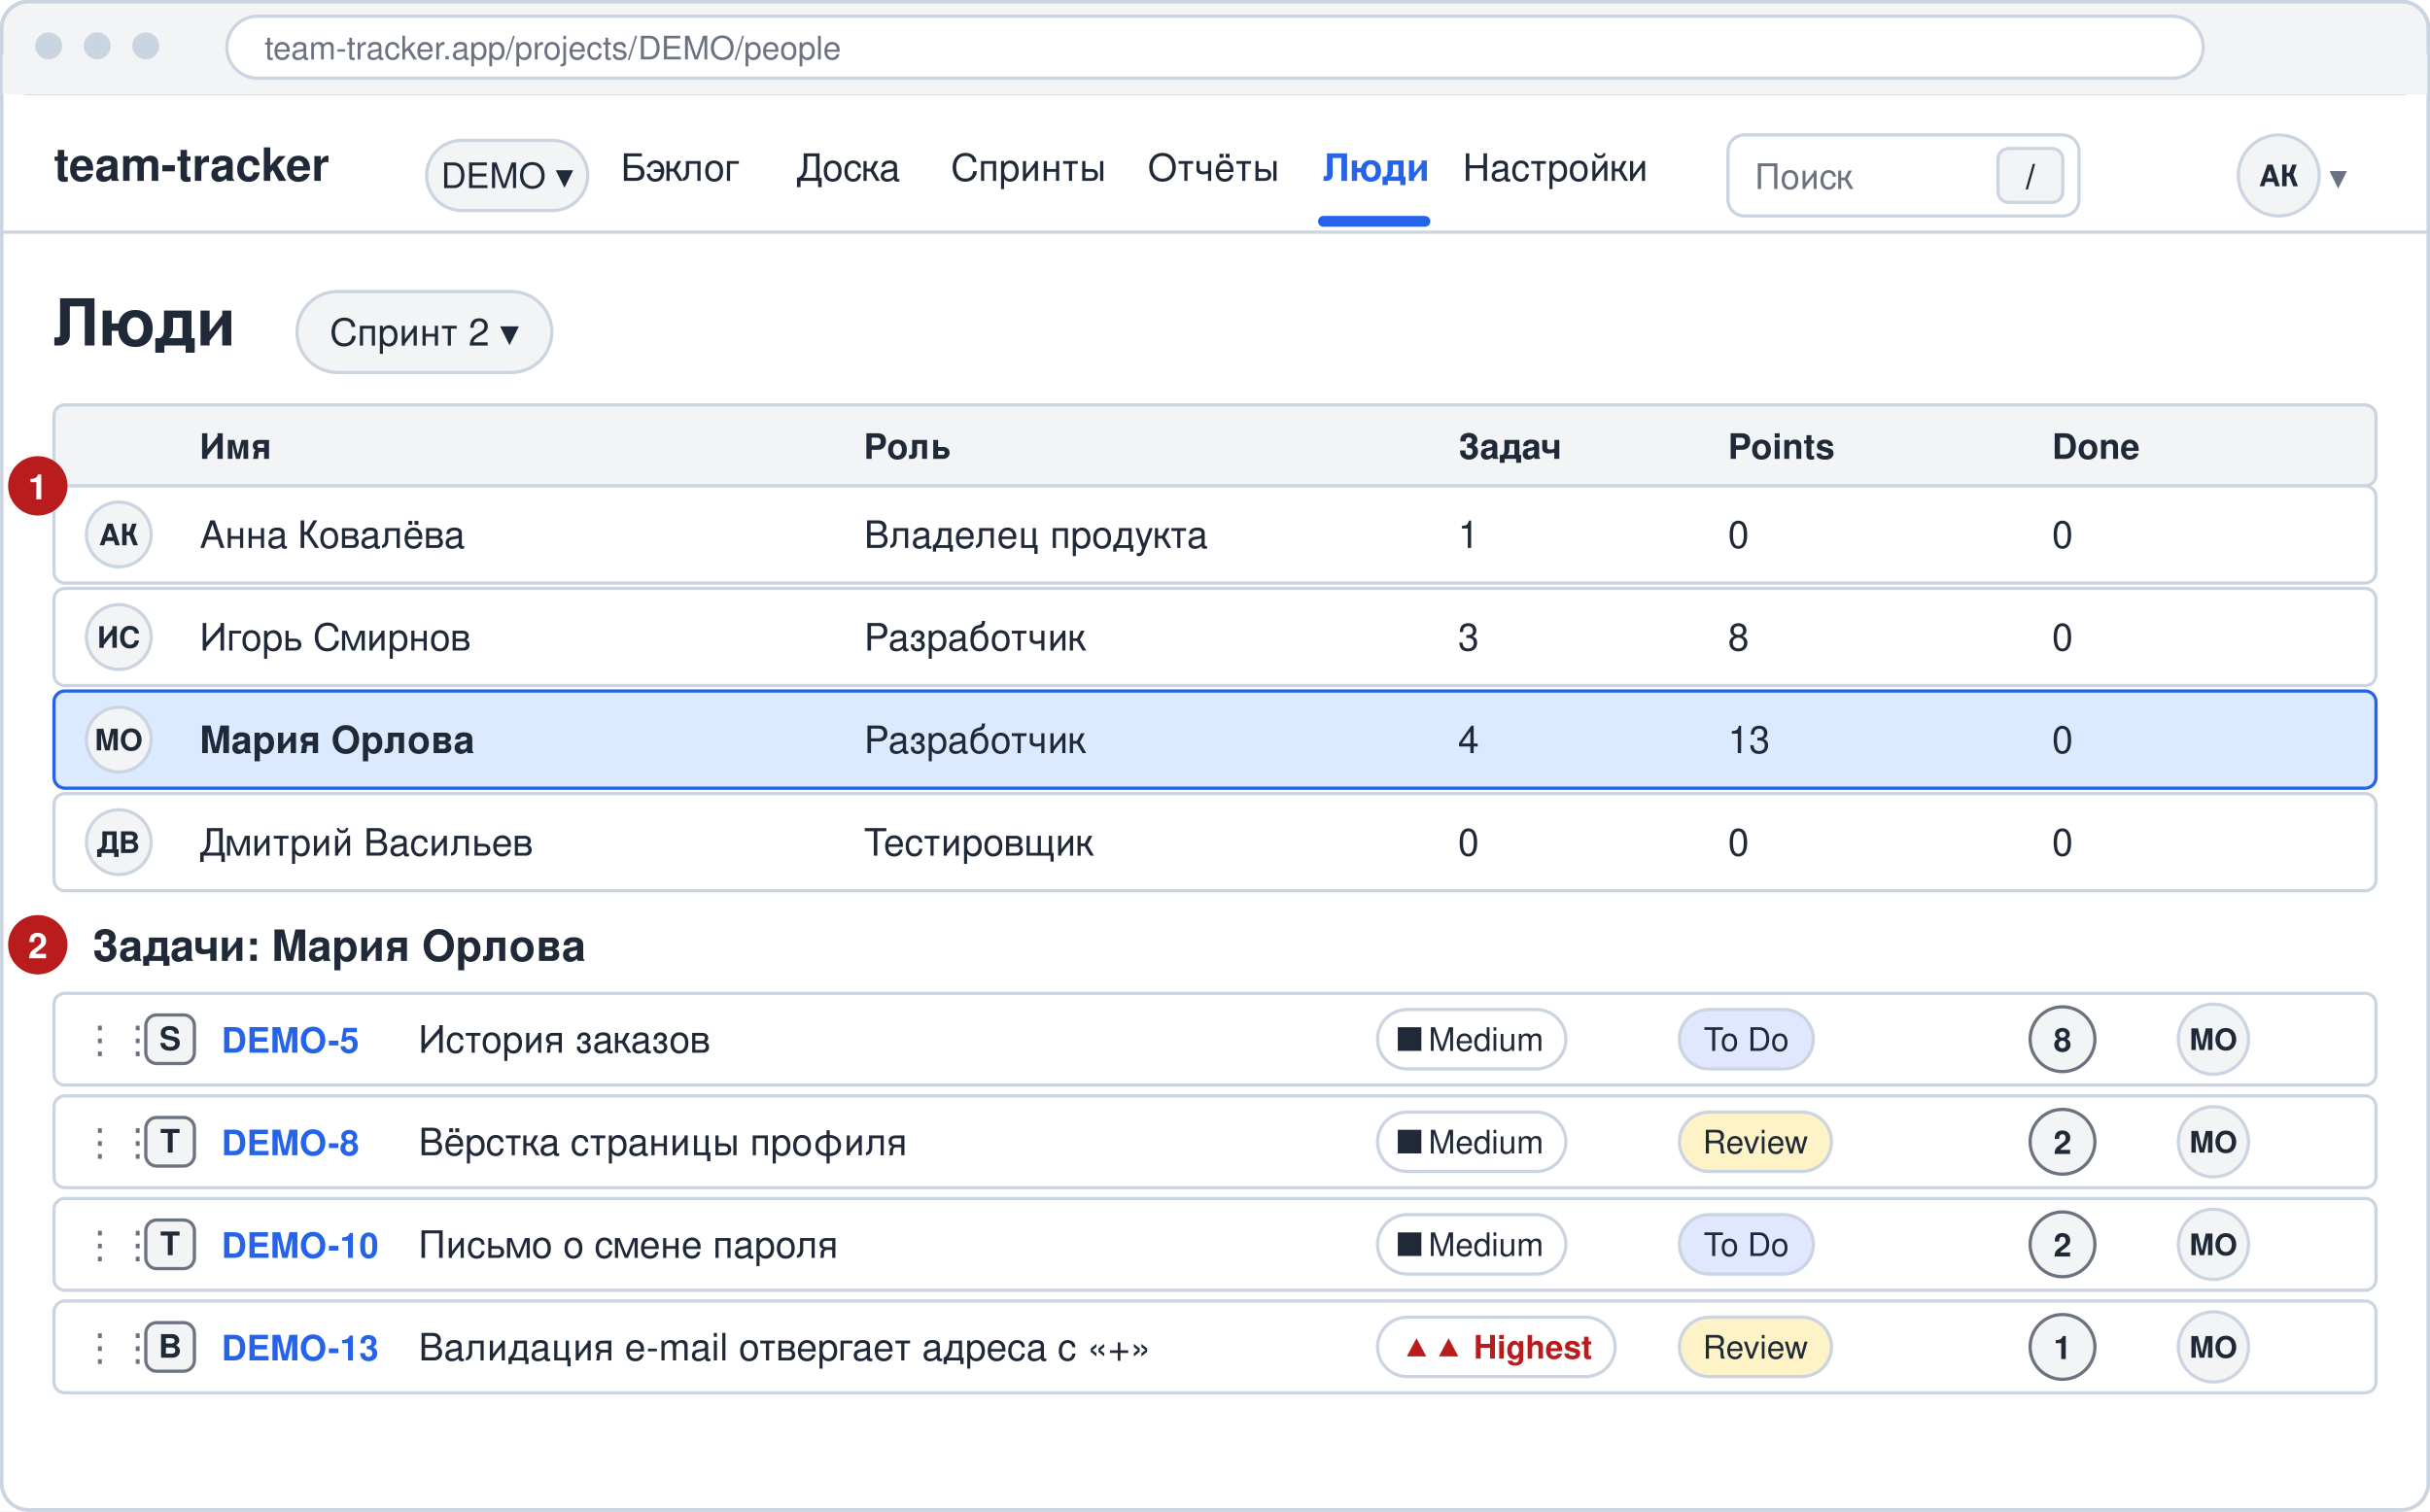
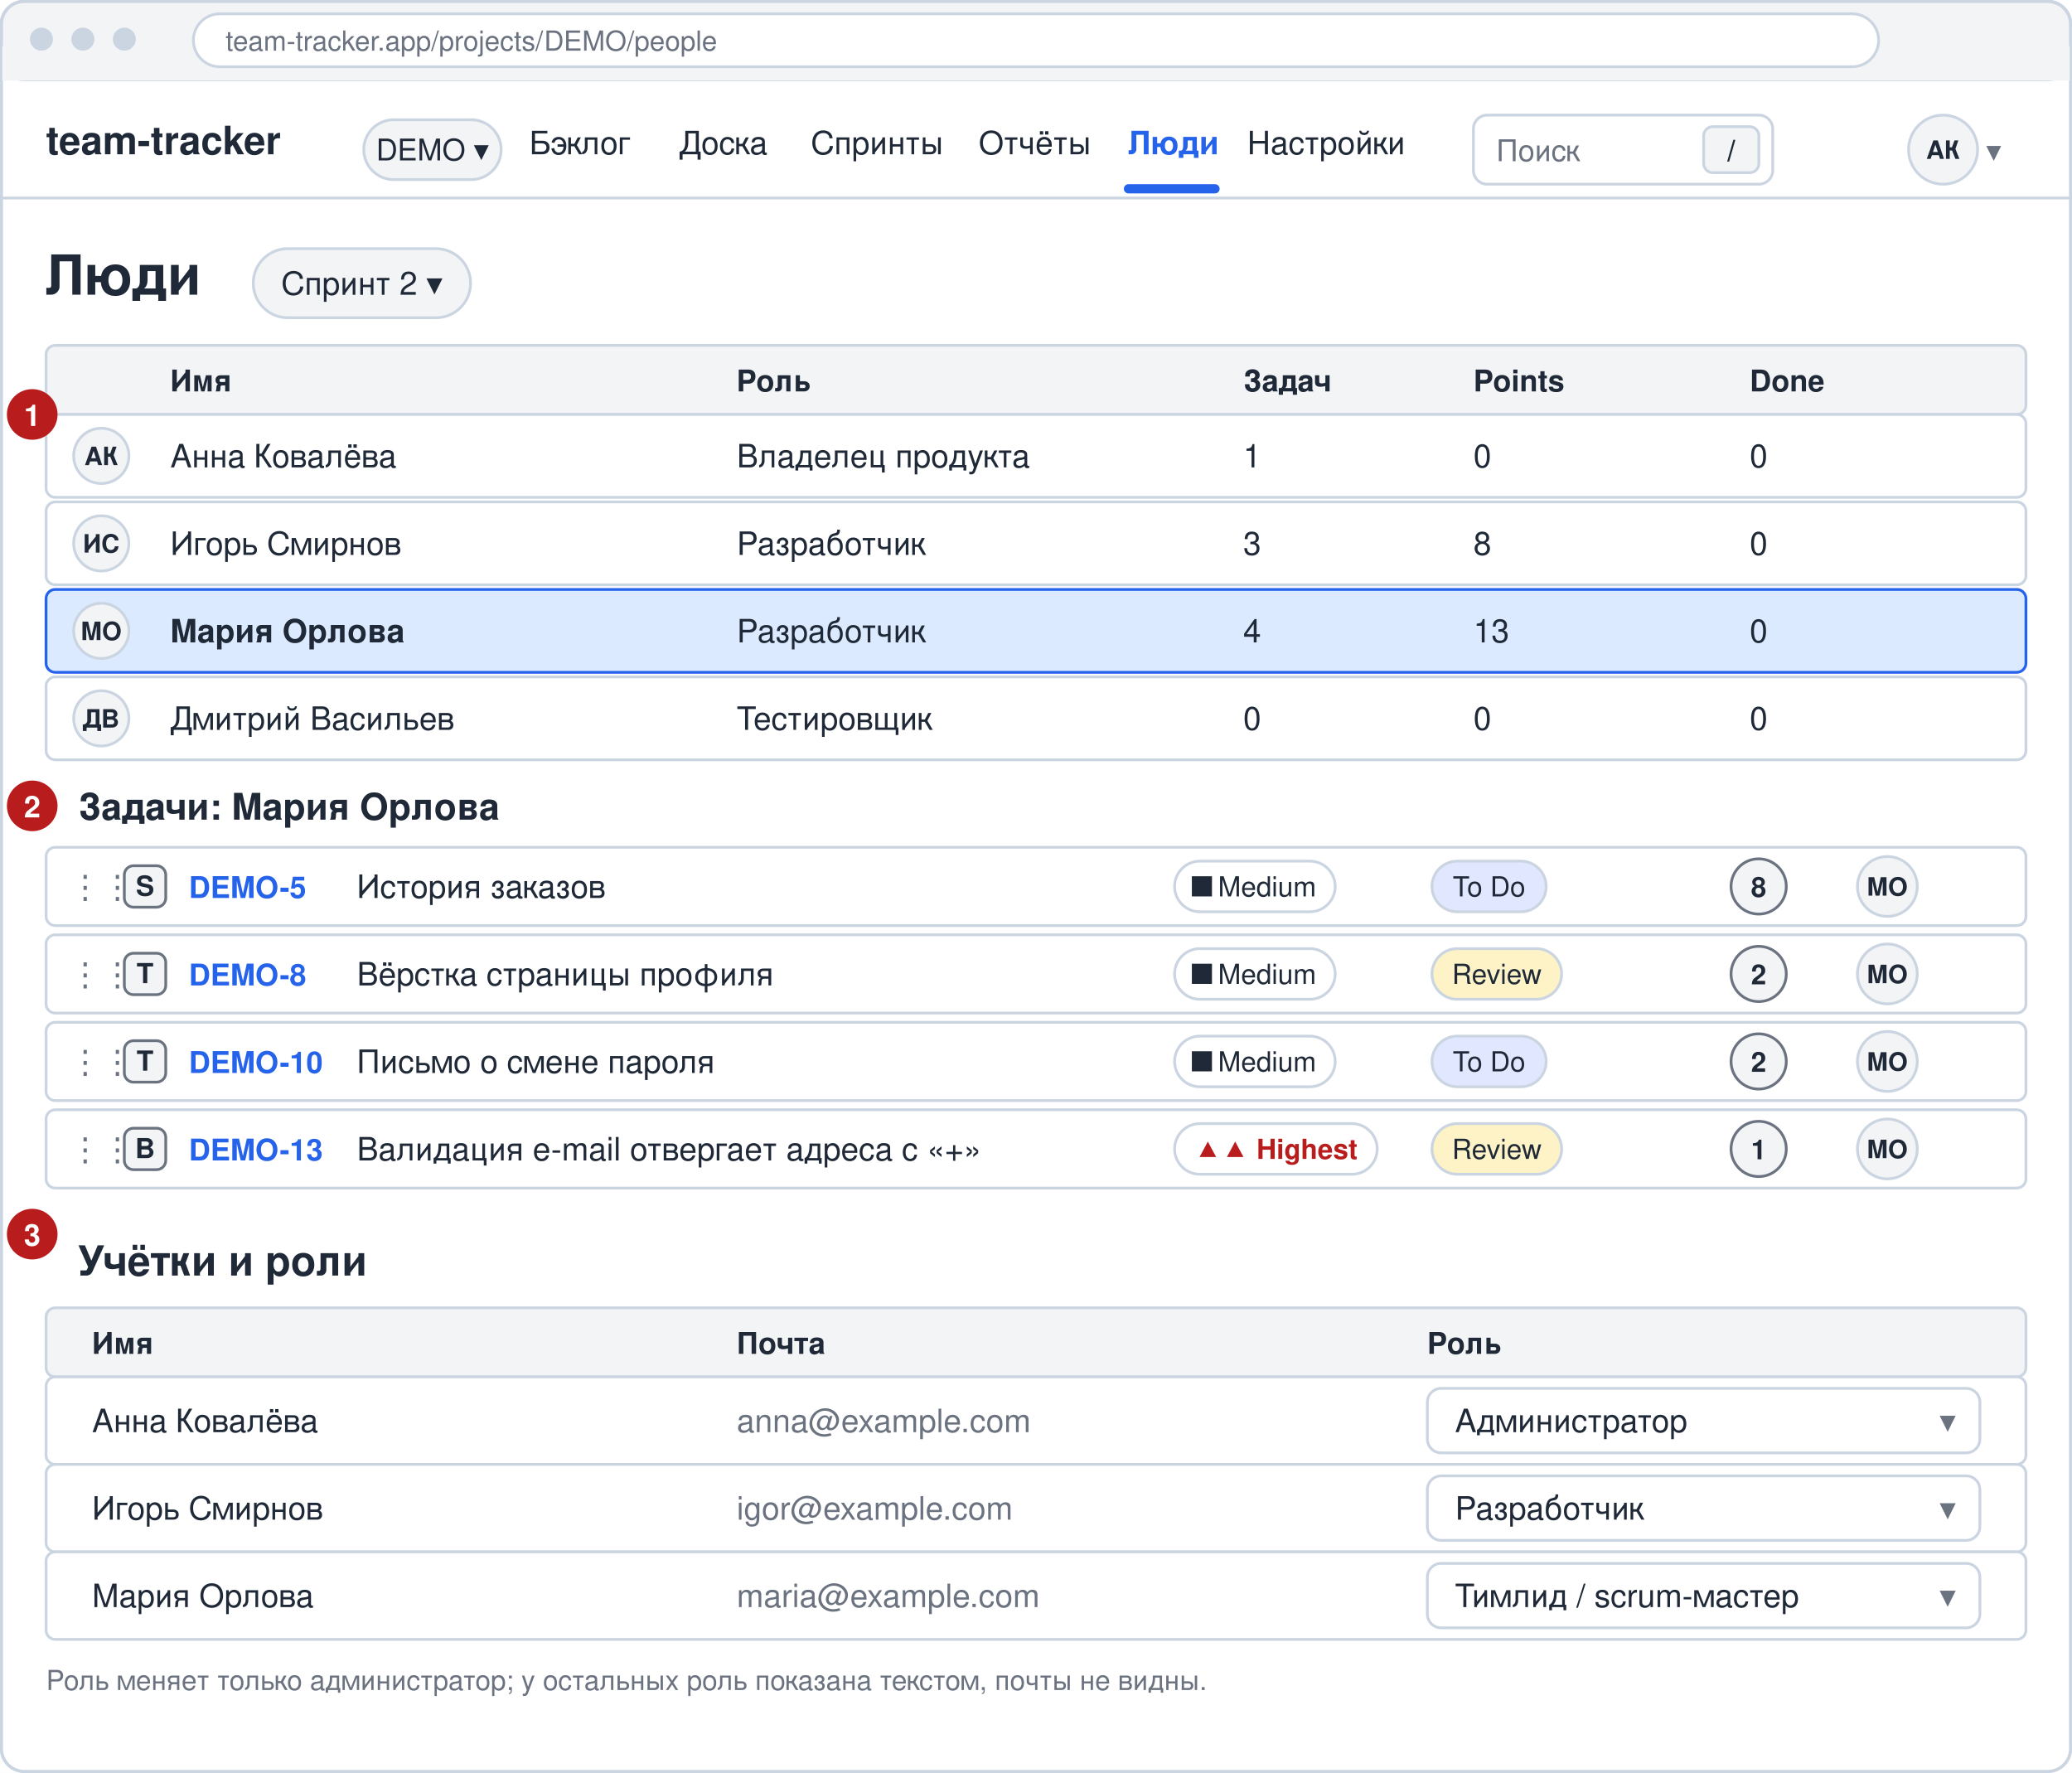
- <svg xmlns="http://www.w3.org/2000/svg" width="900" height="560" viewBox="0 0 900 560" font-family="Helvetica, Arial, 'Segoe UI', 'DejaVu Sans', sans-serif" role="img" aria-label="Экран «Люди»">
-   <rect width="900" height="560" fill="#ffffff" />
-   <rect x="0.6" y="0.6" width="898.8" height="558.8" rx="10" fill="#ffffff" stroke="#cbd5e1" stroke-width="1.4" />
+ <svg xmlns="http://www.w3.org/2000/svg" width="900" height="770" viewBox="0 0 900 770" font-family="Helvetica, Arial, 'Segoe UI', 'DejaVu Sans', sans-serif" role="img" aria-label="Экран «Люди»">
+   <rect width="900" height="770" fill="#ffffff" />
+   <rect x="0.6" y="0.6" width="898.8" height="768.8" rx="10" fill="#ffffff" stroke="#cbd5e1" stroke-width="1.4" />
  <rect x="0.6" y="0.6" width="898.8" height="34" rx="10" fill="#f3f4f6" stroke="#cbd5e1" stroke-width="1.4" />
  <rect x="1" y="20" width="898" height="15" rx="0" fill="#f3f4f6" />
  <circle cx="18" cy="17" r="5" fill="#cbd5e1" />
  <circle cx="36" cy="17" r="5" fill="#cbd5e1" />
  <circle cx="54" cy="17" r="5" fill="#cbd5e1" />
  <rect x="84" y="6" width="732" height="23" rx="11.5" fill="#ffffff" stroke="#cbd5e1" stroke-width="1.2" />
  <text x="98" y="22" text-anchor="start" font-size="12" fill="#6b7280">team-tracker.app/projects/DEMO/people</text>
  <line x1="1" y1="86" x2="899" y2="86" stroke="#cbd5e1" stroke-width="1.2" />
  <text x="20" y="67" text-anchor="start" font-size="17" font-weight="bold" fill="#1f2937">team-tracker</text>
  <rect x="158" y="52" width="59.68" height="26" rx="13.0" fill="#f3f4f6" stroke="#cbd5e1" stroke-width="1.2" />
  <text x="187.84" y="69.68" text-anchor="middle" font-size="13" fill="#1f2937">DEMO ▾</text>
  <text x="230" y="67" text-anchor="start" font-size="14" fill="#1f2937">Бэклог</text>
  <text x="295.04" y="67" text-anchor="start" font-size="14" fill="#1f2937">Доска</text>
  <text x="352.24" y="67" text-anchor="start" font-size="14" fill="#1f2937">Спринты</text>
  <text x="425.12" y="67" text-anchor="start" font-size="14" fill="#1f2937">Отчёты</text>
  <text x="490.16" y="67" text-anchor="start" font-size="14" font-weight="bold" fill="#2563eb">Люди</text>
  <rect x="488.16" y="80" width="41.6" height="4" rx="2" fill="#2563eb" />
  <text x="541.76" y="67" text-anchor="start" font-size="14" fill="#1f2937">Настройки</text>
  <rect x="640" y="50" width="130" height="30" rx="6" fill="#ffffff" stroke="#cbd5e1" stroke-width="1.2" />
  <text x="650" y="70" text-anchor="start" font-size="13" fill="#6b7280">Поиск</text>
  <rect x="740" y="55" width="24" height="20" rx="4" fill="#f3f4f6" stroke="#cbd5e1" stroke-width="1.2" />
  <text x="752" y="70" text-anchor="middle" font-size="13" font-weight="bold" fill="#1f2937">/</text>
  <circle cx="844" cy="65" r="15" fill="#f3f4f6" stroke="#cbd5e1" stroke-width="1.2" />
  <text x="844" y="69" text-anchor="middle" font-size="11" font-weight="bold" fill="#1f2937">АК</text>
  <text x="866" y="70" text-anchor="middle" font-size="13" fill="#6b7280">▾</text>
  <text x="20" y="128" text-anchor="start" font-size="24" font-weight="bold" fill="#1f2937">Люди</text>
  <rect x="110" y="108" width="94.4" height="30" rx="15.0" fill="#f3f4f6" stroke="#cbd5e1" stroke-width="1.2" />
  <text x="157.2" y="128.04" text-anchor="middle" font-size="14" fill="#1f2937">Спринт 2 ▾</text>
  <rect x="20" y="150" width="860" height="30" rx="4" fill="#f3f4f6" stroke="#cbd5e1" stroke-width="1.2" />
  <text x="74" y="170" text-anchor="start" font-size="13" font-weight="bold" fill="#1f2937">Имя</text>
  <text x="320" y="170" text-anchor="start" font-size="13" font-weight="bold" fill="#1f2937">Роль</text>
  <text x="540" y="170" text-anchor="start" font-size="13" font-weight="bold" fill="#1f2937">Задач</text>
  <text x="640" y="170" text-anchor="start" font-size="13" font-weight="bold" fill="#1f2937">Points</text>
  <text x="760" y="170" text-anchor="start" font-size="13" font-weight="bold" fill="#1f2937">Done</text>
  <rect x="20" y="180" width="860" height="36" rx="4" fill="#ffffff" stroke="#cbd5e1" stroke-width="1.2" />
  <circle cx="44" cy="198" r="12" fill="#f3f4f6" stroke="#cbd5e1" stroke-width="1.2" />
  <text x="44" y="202" text-anchor="middle" font-size="11" font-weight="bold" fill="#1f2937">АК</text>
  <text x="74" y="203" text-anchor="start" font-size="14" fill="#1f2937">Анна Ковалёва</text>
  <text x="320" y="203" text-anchor="start" font-size="14" fill="#1f2937">Владелец продукта</text>
  <text x="540" y="203" text-anchor="start" font-size="14" fill="#1f2937">1</text>
  <text x="640" y="203" text-anchor="start" font-size="14" fill="#1f2937">0</text>
  <text x="760" y="203" text-anchor="start" font-size="14" fill="#1f2937">0</text>
  <rect x="20" y="218" width="860" height="36" rx="4" fill="#ffffff" stroke="#cbd5e1" stroke-width="1.2" />
  <circle cx="44" cy="236" r="12" fill="#f3f4f6" stroke="#cbd5e1" stroke-width="1.2" />
  <text x="44" y="240" text-anchor="middle" font-size="11" font-weight="bold" fill="#1f2937">ИС</text>
  <text x="74" y="241" text-anchor="start" font-size="14" fill="#1f2937">Игорь Смирнов</text>
  <text x="320" y="241" text-anchor="start" font-size="14" fill="#1f2937">Разработчик</text>
  <text x="540" y="241" text-anchor="start" font-size="14" fill="#1f2937">3</text>
  <text x="640" y="241" text-anchor="start" font-size="14" fill="#1f2937">8</text>
  <text x="760" y="241" text-anchor="start" font-size="14" fill="#1f2937">0</text>
  <rect x="20" y="256" width="860" height="36" rx="4" fill="#dbeafe" stroke="#2563eb" stroke-width="1.2" />
  <circle cx="44" cy="274" r="12" fill="#f3f4f6" stroke="#cbd5e1" stroke-width="1.2" />
  <text x="44" y="278" text-anchor="middle" font-size="11" font-weight="bold" fill="#1f2937">МО</text>
  <text x="74" y="279" text-anchor="start" font-size="14" font-weight="bold" fill="#1f2937">Мария Орлова</text>
  <text x="320" y="279" text-anchor="start" font-size="14" fill="#1f2937">Разработчик</text>
  <text x="540" y="279" text-anchor="start" font-size="14" fill="#1f2937">4</text>
  <text x="640" y="279" text-anchor="start" font-size="14" fill="#1f2937">13</text>
  <text x="760" y="279" text-anchor="start" font-size="14" fill="#1f2937">0</text>
  <rect x="20" y="294" width="860" height="36" rx="4" fill="#ffffff" stroke="#cbd5e1" stroke-width="1.2" />
  <circle cx="44" cy="312" r="12" fill="#f3f4f6" stroke="#cbd5e1" stroke-width="1.2" />
  <text x="44" y="316" text-anchor="middle" font-size="11" font-weight="bold" fill="#1f2937">ДВ</text>
  <text x="74" y="317" text-anchor="start" font-size="14" fill="#1f2937">Дмитрий Васильев</text>
  <text x="320" y="317" text-anchor="start" font-size="14" fill="#1f2937">Тестировщик</text>
  <text x="540" y="317" text-anchor="start" font-size="14" fill="#1f2937">0</text>
  <text x="640" y="317" text-anchor="start" font-size="14" fill="#1f2937">0</text>
  <text x="760" y="317" text-anchor="start" font-size="14" fill="#1f2937">0</text>
  <circle cx="14" cy="180" r="11" fill="#b91c1c" />
  <text x="14" y="185" text-anchor="middle" font-size="13" font-weight="bold" fill="#ffffff">1</text>
  <text x="34" y="356" text-anchor="start" font-size="16" font-weight="bold" fill="#1f2937">Задачи: Мария Орлова</text>
  <circle cx="14" cy="350" r="11" fill="#b91c1c" />
  <text x="14" y="355" text-anchor="middle" font-size="13" font-weight="bold" fill="#ffffff">2</text>
  <rect x="20" y="368" width="860" height="34" rx="4" fill="#ffffff" stroke="#cbd5e1" stroke-width="1.2" />
  <text x="30" y="390" text-anchor="start" font-size="14" fill="#6b7280">⋮⋮</text>
  <rect x="54" y="376" width="18" height="18" rx="4" fill="#f3f4f6" stroke="#6b7280" stroke-width="1.2" />
  <text x="63.0" y="389" text-anchor="middle" font-size="12" font-weight="bold" fill="#1f2937">S</text>
  <text x="82" y="390" text-anchor="start" font-size="13" font-weight="bold" fill="#2563eb">DEMO-5</text>
  <text x="155" y="390" text-anchor="start" font-size="14" fill="#1f2937">История заказов</text>
  <rect x="510.2" y="374" width="69.76" height="22" rx="11.0" fill="#ffffff" stroke="#cbd5e1" stroke-width="1.2" />
  <text x="545.08" y="389.32" text-anchor="middle" font-size="12" fill="#1f2937">■ Medium</text>
  <rect x="622.0" y="374" width="49.6" height="22" rx="11.0" fill="#e0e7ff" stroke="#cbd5e1" stroke-width="1.2" />
  <text x="646.8" y="389.32" text-anchor="middle" font-size="12" fill="#1f2937">To Do</text>
  <circle cx="763.9" cy="385" r="12" fill="#f3f4f6" stroke="#6b7280" stroke-width="1.2" />
  <text x="763.9" y="389.5" text-anchor="middle" font-size="12" font-weight="bold" fill="#1f2937">8</text>
  <circle cx="819.8" cy="385" r="13" fill="#f3f4f6" stroke="#cbd5e1" stroke-width="1.2" />
  <text x="819.8" y="389" text-anchor="middle" font-size="11" font-weight="bold" fill="#1f2937">МО</text>
  <rect x="20" y="406" width="860" height="34" rx="4" fill="#ffffff" stroke="#cbd5e1" stroke-width="1.2" />
  <text x="30" y="428" text-anchor="start" font-size="14" fill="#6b7280">⋮⋮</text>
  <rect x="54" y="414" width="18" height="18" rx="4" fill="#f3f4f6" stroke="#6b7280" stroke-width="1.2" />
  <text x="63.0" y="427" text-anchor="middle" font-size="12" font-weight="bold" fill="#1f2937">T</text>
  <text x="82" y="428" text-anchor="start" font-size="13" font-weight="bold" fill="#2563eb">DEMO-8</text>
  <text x="155" y="428" text-anchor="start" font-size="14" fill="#1f2937">Вёрстка страницы профиля</text>
  <rect x="510.2" y="412" width="69.76" height="22" rx="11.0" fill="#ffffff" stroke="#cbd5e1" stroke-width="1.2" />
  <text x="545.08" y="427.32" text-anchor="middle" font-size="12" fill="#1f2937">■ Medium</text>
  <rect x="622.0" y="412" width="56.32" height="22" rx="11.0" fill="#fef3c7" stroke="#cbd5e1" stroke-width="1.2" />
  <text x="650.16" y="427.32" text-anchor="middle" font-size="12" fill="#1f2937">Review</text>
  <circle cx="763.9" cy="423" r="12" fill="#f3f4f6" stroke="#6b7280" stroke-width="1.2" />
  <text x="763.9" y="427.5" text-anchor="middle" font-size="12" font-weight="bold" fill="#1f2937">2</text>
  <circle cx="819.8" cy="423" r="13" fill="#f3f4f6" stroke="#cbd5e1" stroke-width="1.2" />
  <text x="819.8" y="427" text-anchor="middle" font-size="11" font-weight="bold" fill="#1f2937">МО</text>
  <rect x="20" y="444" width="860" height="34" rx="4" fill="#ffffff" stroke="#cbd5e1" stroke-width="1.2" />
  <text x="30" y="466" text-anchor="start" font-size="14" fill="#6b7280">⋮⋮</text>
  <rect x="54" y="452" width="18" height="18" rx="4" fill="#f3f4f6" stroke="#6b7280" stroke-width="1.2" />
  <text x="63.0" y="465" text-anchor="middle" font-size="12" font-weight="bold" fill="#1f2937">T</text>
  <text x="82" y="466" text-anchor="start" font-size="13" font-weight="bold" fill="#2563eb">DEMO-10</text>
  <text x="155" y="466" text-anchor="start" font-size="14" fill="#1f2937">Письмо о смене пароля</text>
  <rect x="510.2" y="450" width="69.76" height="22" rx="11.0" fill="#ffffff" stroke="#cbd5e1" stroke-width="1.2" />
  <text x="545.08" y="465.32" text-anchor="middle" font-size="12" fill="#1f2937">■ Medium</text>
  <rect x="622.0" y="450" width="49.6" height="22" rx="11.0" fill="#e0e7ff" stroke="#cbd5e1" stroke-width="1.2" />
  <text x="646.8" y="465.32" text-anchor="middle" font-size="12" fill="#1f2937">To Do</text>
  <circle cx="763.9" cy="461" r="12" fill="#f3f4f6" stroke="#6b7280" stroke-width="1.2" />
  <text x="763.9" y="465.5" text-anchor="middle" font-size="12" font-weight="bold" fill="#1f2937">2</text>
  <circle cx="819.8" cy="461" r="13" fill="#f3f4f6" stroke="#cbd5e1" stroke-width="1.2" />
  <text x="819.8" y="465" text-anchor="middle" font-size="11" font-weight="bold" fill="#1f2937">МО</text>
  <rect x="20" y="482" width="860" height="34" rx="4" fill="#ffffff" stroke="#cbd5e1" stroke-width="1.2" />
  <text x="30" y="504" text-anchor="start" font-size="14" fill="#6b7280">⋮⋮</text>
  <rect x="54" y="490" width="18" height="18" rx="4" fill="#f3f4f6" stroke="#6b7280" stroke-width="1.2" />
  <text x="63.0" y="503" text-anchor="middle" font-size="12" font-weight="bold" fill="#1f2937">B</text>
  <text x="82" y="504" text-anchor="start" font-size="13" font-weight="bold" fill="#2563eb">DEMO-13</text>
  <text x="155" y="504" text-anchor="start" font-size="14" fill="#1f2937">Валидация e-mail отвергает адреса с «+»</text>
  <rect x="510.2" y="488" width="88.0" height="22" rx="11.0" fill="#ffffff" stroke="#cbd5e1" stroke-width="1.2" />
  <text x="554.2" y="503.32" text-anchor="middle" font-size="12" font-weight="bold" fill="#b91c1c">▲▲ Highest</text>
  <rect x="622.0" y="488" width="56.32" height="22" rx="11.0" fill="#fef3c7" stroke="#cbd5e1" stroke-width="1.2" />
  <text x="650.16" y="503.32" text-anchor="middle" font-size="12" fill="#1f2937">Review</text>
  <circle cx="763.9" cy="499" r="12" fill="#f3f4f6" stroke="#6b7280" stroke-width="1.2" />
  <text x="763.9" y="503.5" text-anchor="middle" font-size="12" font-weight="bold" fill="#1f2937">1</text>
  <circle cx="819.8" cy="499" r="13" fill="#f3f4f6" stroke="#cbd5e1" stroke-width="1.2" />
  <text x="819.8" y="503" text-anchor="middle" font-size="11" font-weight="bold" fill="#1f2937">МО</text>
+   <text x="34" y="554" text-anchor="start" font-size="18" font-weight="bold" fill="#1f2937">Учётки и роли</text>
+   <circle cx="14" cy="536" r="11" fill="#b91c1c" />
+   <text x="14" y="541" text-anchor="middle" font-size="13" font-weight="bold" fill="#ffffff">3</text>
+   <rect x="20" y="568" width="860" height="30" rx="4" fill="#f3f4f6" stroke="#cbd5e1" stroke-width="1.2" />
+   <text x="40" y="588" text-anchor="start" font-size="13" font-weight="bold" fill="#1f2937">Имя</text>
+   <text x="320" y="588" text-anchor="start" font-size="13" font-weight="bold" fill="#1f2937">Почта</text>
+   <text x="620" y="588" text-anchor="start" font-size="13" font-weight="bold" fill="#1f2937">Роль</text>
+   <rect x="20" y="598" width="860" height="38" rx="4" fill="#ffffff" stroke="#cbd5e1" stroke-width="1.2" />
+   <text x="40" y="622" text-anchor="start" font-size="14" fill="#1f2937">Анна Ковалёва</text>
+   <text x="320" y="622" text-anchor="start" font-size="14" fill="#6b7280">anna@example.com</text>
+   <rect x="620" y="603" width="240" height="28" rx="6" fill="#ffffff" stroke="#cbd5e1" stroke-width="1.2" />
+   <text x="632" y="622" text-anchor="start" font-size="14" fill="#1f2937">Администратор</text>
+   <text x="846" y="622" text-anchor="middle" font-size="14" fill="#6b7280">▾</text>
+   <rect x="20" y="636" width="860" height="38" rx="4" fill="#ffffff" stroke="#cbd5e1" stroke-width="1.2" />
+   <text x="40" y="660" text-anchor="start" font-size="14" fill="#1f2937">Игорь Смирнов</text>
+   <text x="320" y="660" text-anchor="start" font-size="14" fill="#6b7280">igor@example.com</text>
+   <rect x="620" y="641" width="240" height="28" rx="6" fill="#ffffff" stroke="#cbd5e1" stroke-width="1.2" />
+   <text x="632" y="660" text-anchor="start" font-size="14" fill="#1f2937">Разработчик</text>
+   <text x="846" y="660" text-anchor="middle" font-size="14" fill="#6b7280">▾</text>
+   <rect x="20" y="674" width="860" height="38" rx="4" fill="#ffffff" stroke="#cbd5e1" stroke-width="1.2" />
+   <text x="40" y="698" text-anchor="start" font-size="14" fill="#1f2937">Мария Орлова</text>
+   <text x="320" y="698" text-anchor="start" font-size="14" fill="#6b7280">maria@example.com</text>
+   <rect x="620" y="679" width="240" height="28" rx="6" fill="#ffffff" stroke="#cbd5e1" stroke-width="1.2" />
+   <text x="632" y="698" text-anchor="start" font-size="14" fill="#1f2937">Тимлид / scrum-мастер</text>
+   <text x="846" y="698" text-anchor="middle" font-size="14" fill="#6b7280">▾</text>
+   <text x="20" y="734" text-anchor="start" font-size="12" fill="#6b7280">Роль меняет только администратор; у остальных роль показана текстом, почты не видны.</text>
</svg>
